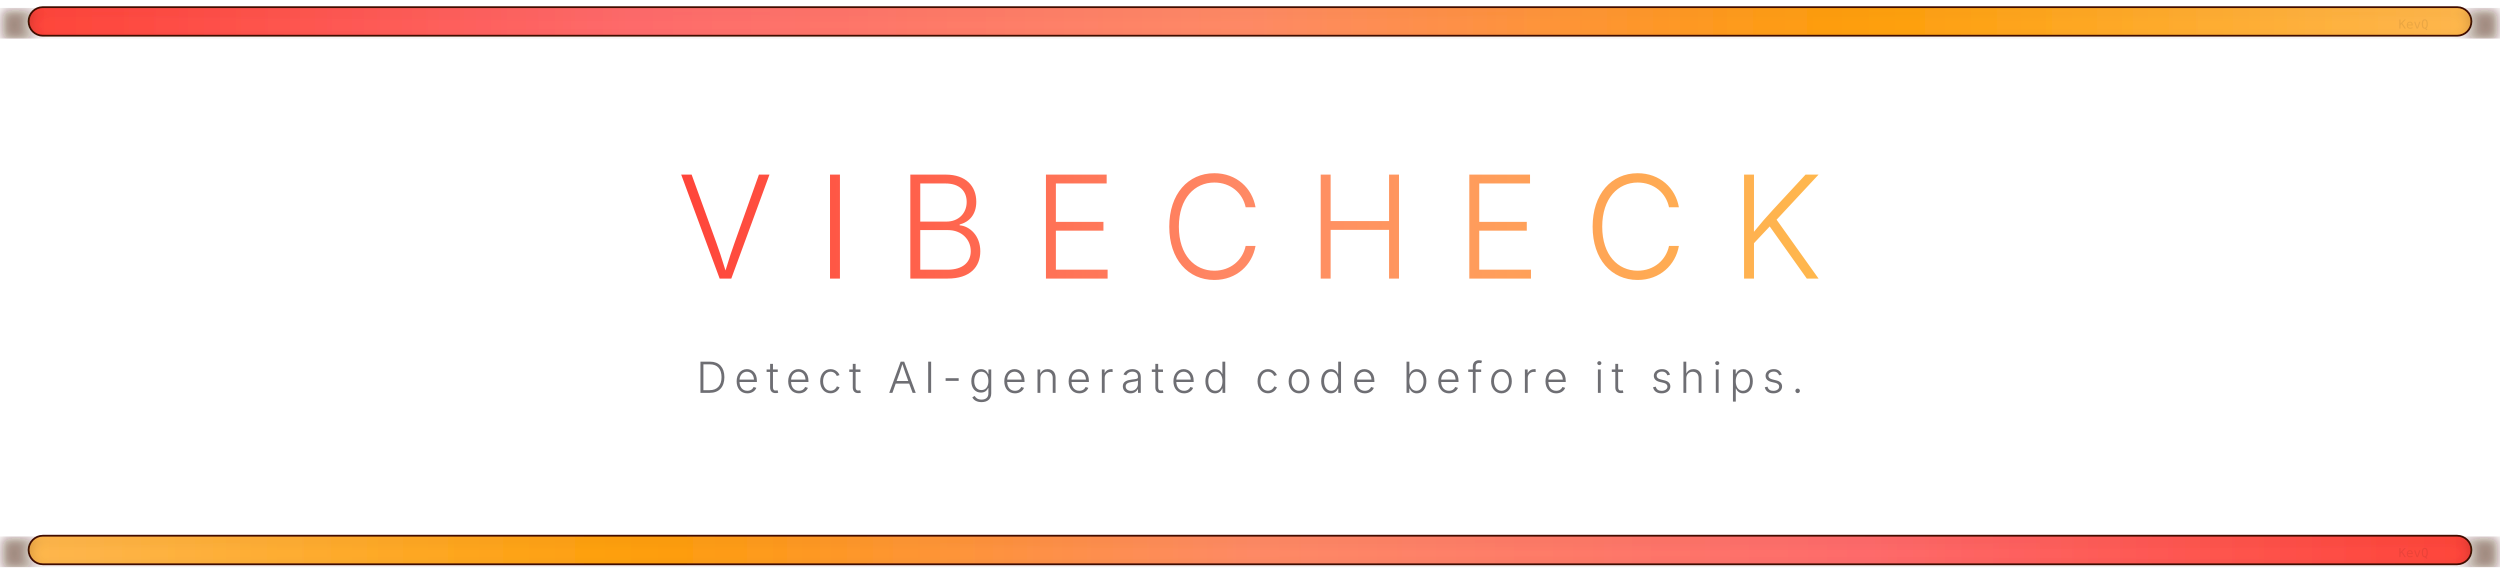
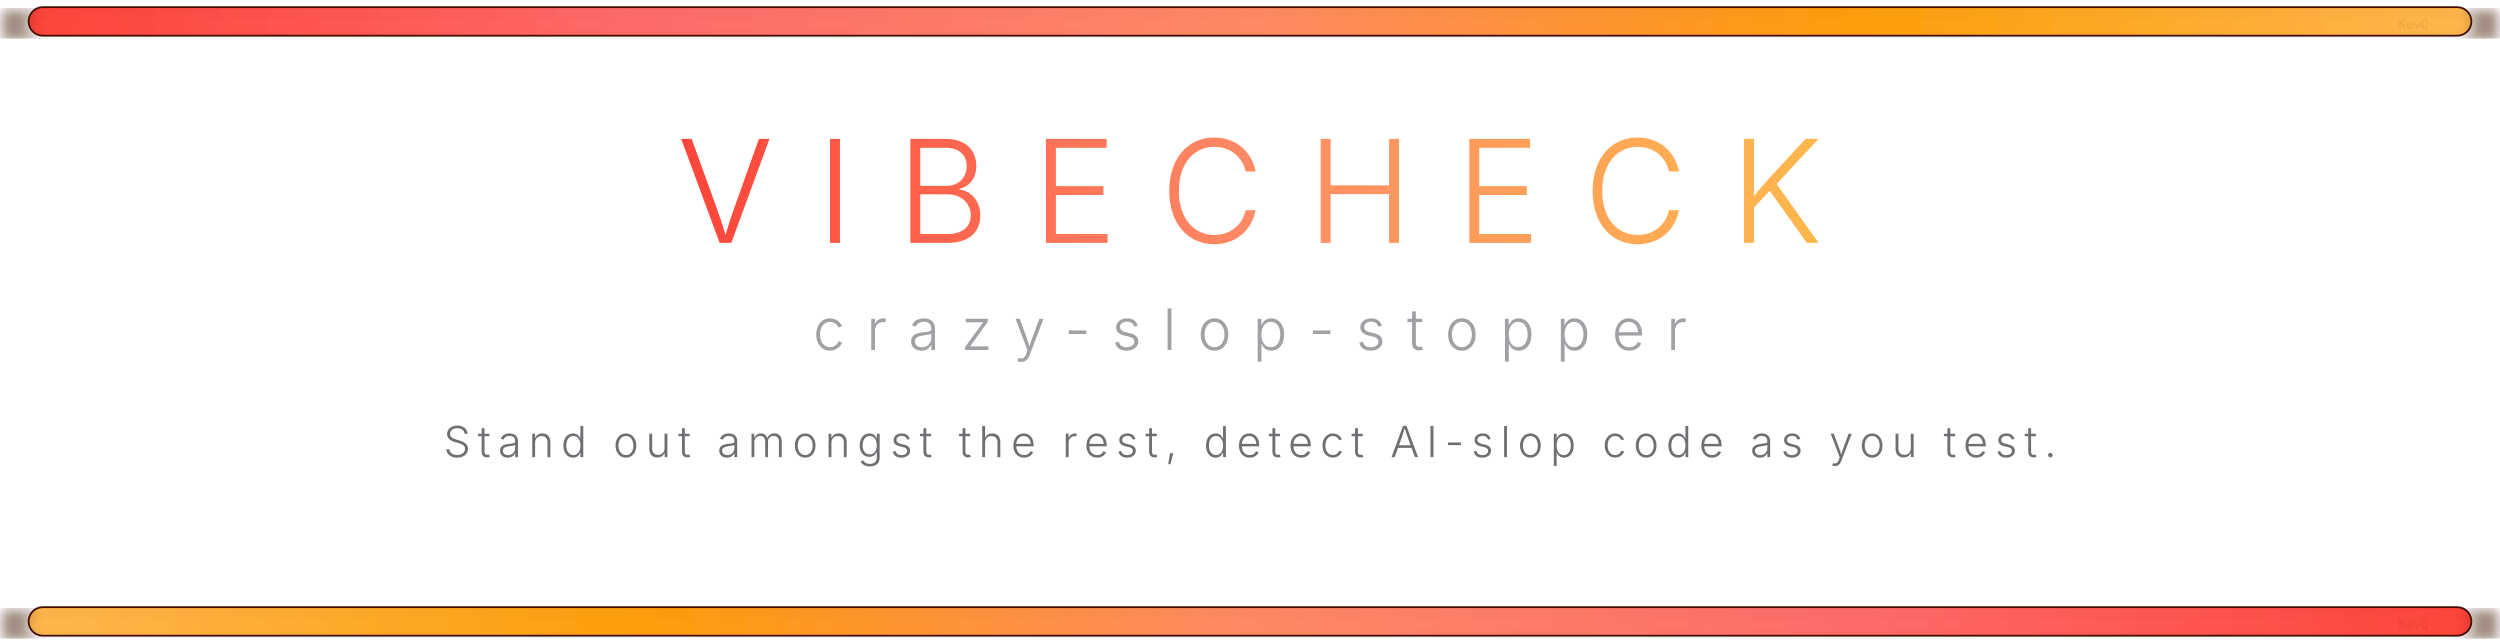
- <svg xmlns="http://www.w3.org/2000/svg" width="700" height="160" viewBox="0 0 700 160">
+ <svg xmlns="http://www.w3.org/2000/svg" width="700" height="180" viewBox="0 0 700 180">
  <defs>
    <linearGradient id="topbar" x1="0%" y1="0%" x2="100%" y2="0%">
      <stop offset="0%" stop-color="#FF453A" />
      <stop offset="25%" stop-color="#FF6B6B" />
      <stop offset="50%" stop-color="#FF8A65" />
      <stop offset="75%" stop-color="#FF9F0A" />
      <stop offset="100%" stop-color="#FFB74D" />
    </linearGradient>
    <linearGradient id="botbar" x1="100%" y1="0%" x2="0%" y2="0%">
      <stop offset="0%" stop-color="#FF453A" />
      <stop offset="25%" stop-color="#FF6B6B" />
      <stop offset="50%" stop-color="#FF8A65" />
      <stop offset="75%" stop-color="#FF9F0A" />
      <stop offset="100%" stop-color="#FFB74D" />
    </linearGradient>
    <linearGradient id="title" x1="0%" y1="0%" x2="100%" y2="0%">
      <stop offset="0%" stop-color="#FF453A" />
      <stop offset="50%" stop-color="#FF8A65" />
      <stop offset="100%" stop-color="#FFB74D" />
    </linearGradient>
    <filter id="innershadow">
      <feComponentTransfer in="SourceAlpha">
        <feFuncA type="table" tableValues="1 0" />
      </feComponentTransfer>
      <feGaussianBlur stdDeviation="2" />
      <feOffset dx="0" dy="1" result="shadow" />
      <feFlood flood-color="#400800" flood-opacity="0.5" />
      <feComposite in2="shadow" operator="in" />
      <feComposite in2="SourceGraphic" operator="over" />
    </filter>
  </defs>
  <rect x="8" y="2" width="684" height="8" rx="4" ry="4" fill="url(#topbar)" filter="url(#innershadow)" stroke="#400800" stroke-width="0.5" />
  <text x="680" y="8" font-family="monospace" font-size="3.5" fill="#000000" opacity="0.08" text-anchor="end">KevQ</text>
-   <text x="350" y="78" font-family="'SF Pro Display', 'Inter', 'Helvetica Neue', 'Segoe UI', sans-serif" font-size="40" font-weight="300" fill="url(#title)" text-anchor="middle" letter-spacing="12">VIBECHECK</text>
-   <text x="350" y="110" font-family="'SF Pro Text', 'Inter', 'Helvetica Neue', sans-serif" font-size="12" font-weight="300" fill="#6E6E73" text-anchor="middle" letter-spacing="2">Detect AI-generated code before it ships.</text>
-   <rect x="8" y="150" width="684" height="8" rx="4" ry="4" fill="url(#botbar)" filter="url(#innershadow)" stroke="#400800" stroke-width="0.5" />
-   <text x="680" y="156" font-family="monospace" font-size="3.5" fill="#000000" opacity="0.08" text-anchor="end">KevQ</text>
+   <text x="350" y="68" font-family="'SF Pro Display', 'Inter', 'Helvetica Neue', 'Segoe UI', sans-serif" font-size="40" font-weight="300" fill="url(#title)" text-anchor="middle" letter-spacing="12">VIBECHECK</text>
+   <text x="350" y="98" font-family="'SF Pro Display', 'Inter', 'Helvetica Neue', sans-serif" font-size="16" font-weight="300" fill="#A0A0A5" text-anchor="middle" letter-spacing="6">crazy-slop-stopper</text>
+   <text x="350" y="128" font-family="'SF Pro Text', 'Inter', 'Helvetica Neue', sans-serif" font-size="12" font-weight="300" fill="#6E6E73" text-anchor="middle" letter-spacing="2">Stand out amongst the rest, detect AI-slop code as you test.</text>
+   <rect x="8" y="170" width="684" height="8" rx="4" ry="4" fill="url(#botbar)" filter="url(#innershadow)" stroke="#400800" stroke-width="0.5" />
+   <text x="680" y="176" font-family="monospace" font-size="3.5" fill="#000000" opacity="0.08" text-anchor="end">KevQ</text>
</svg>
